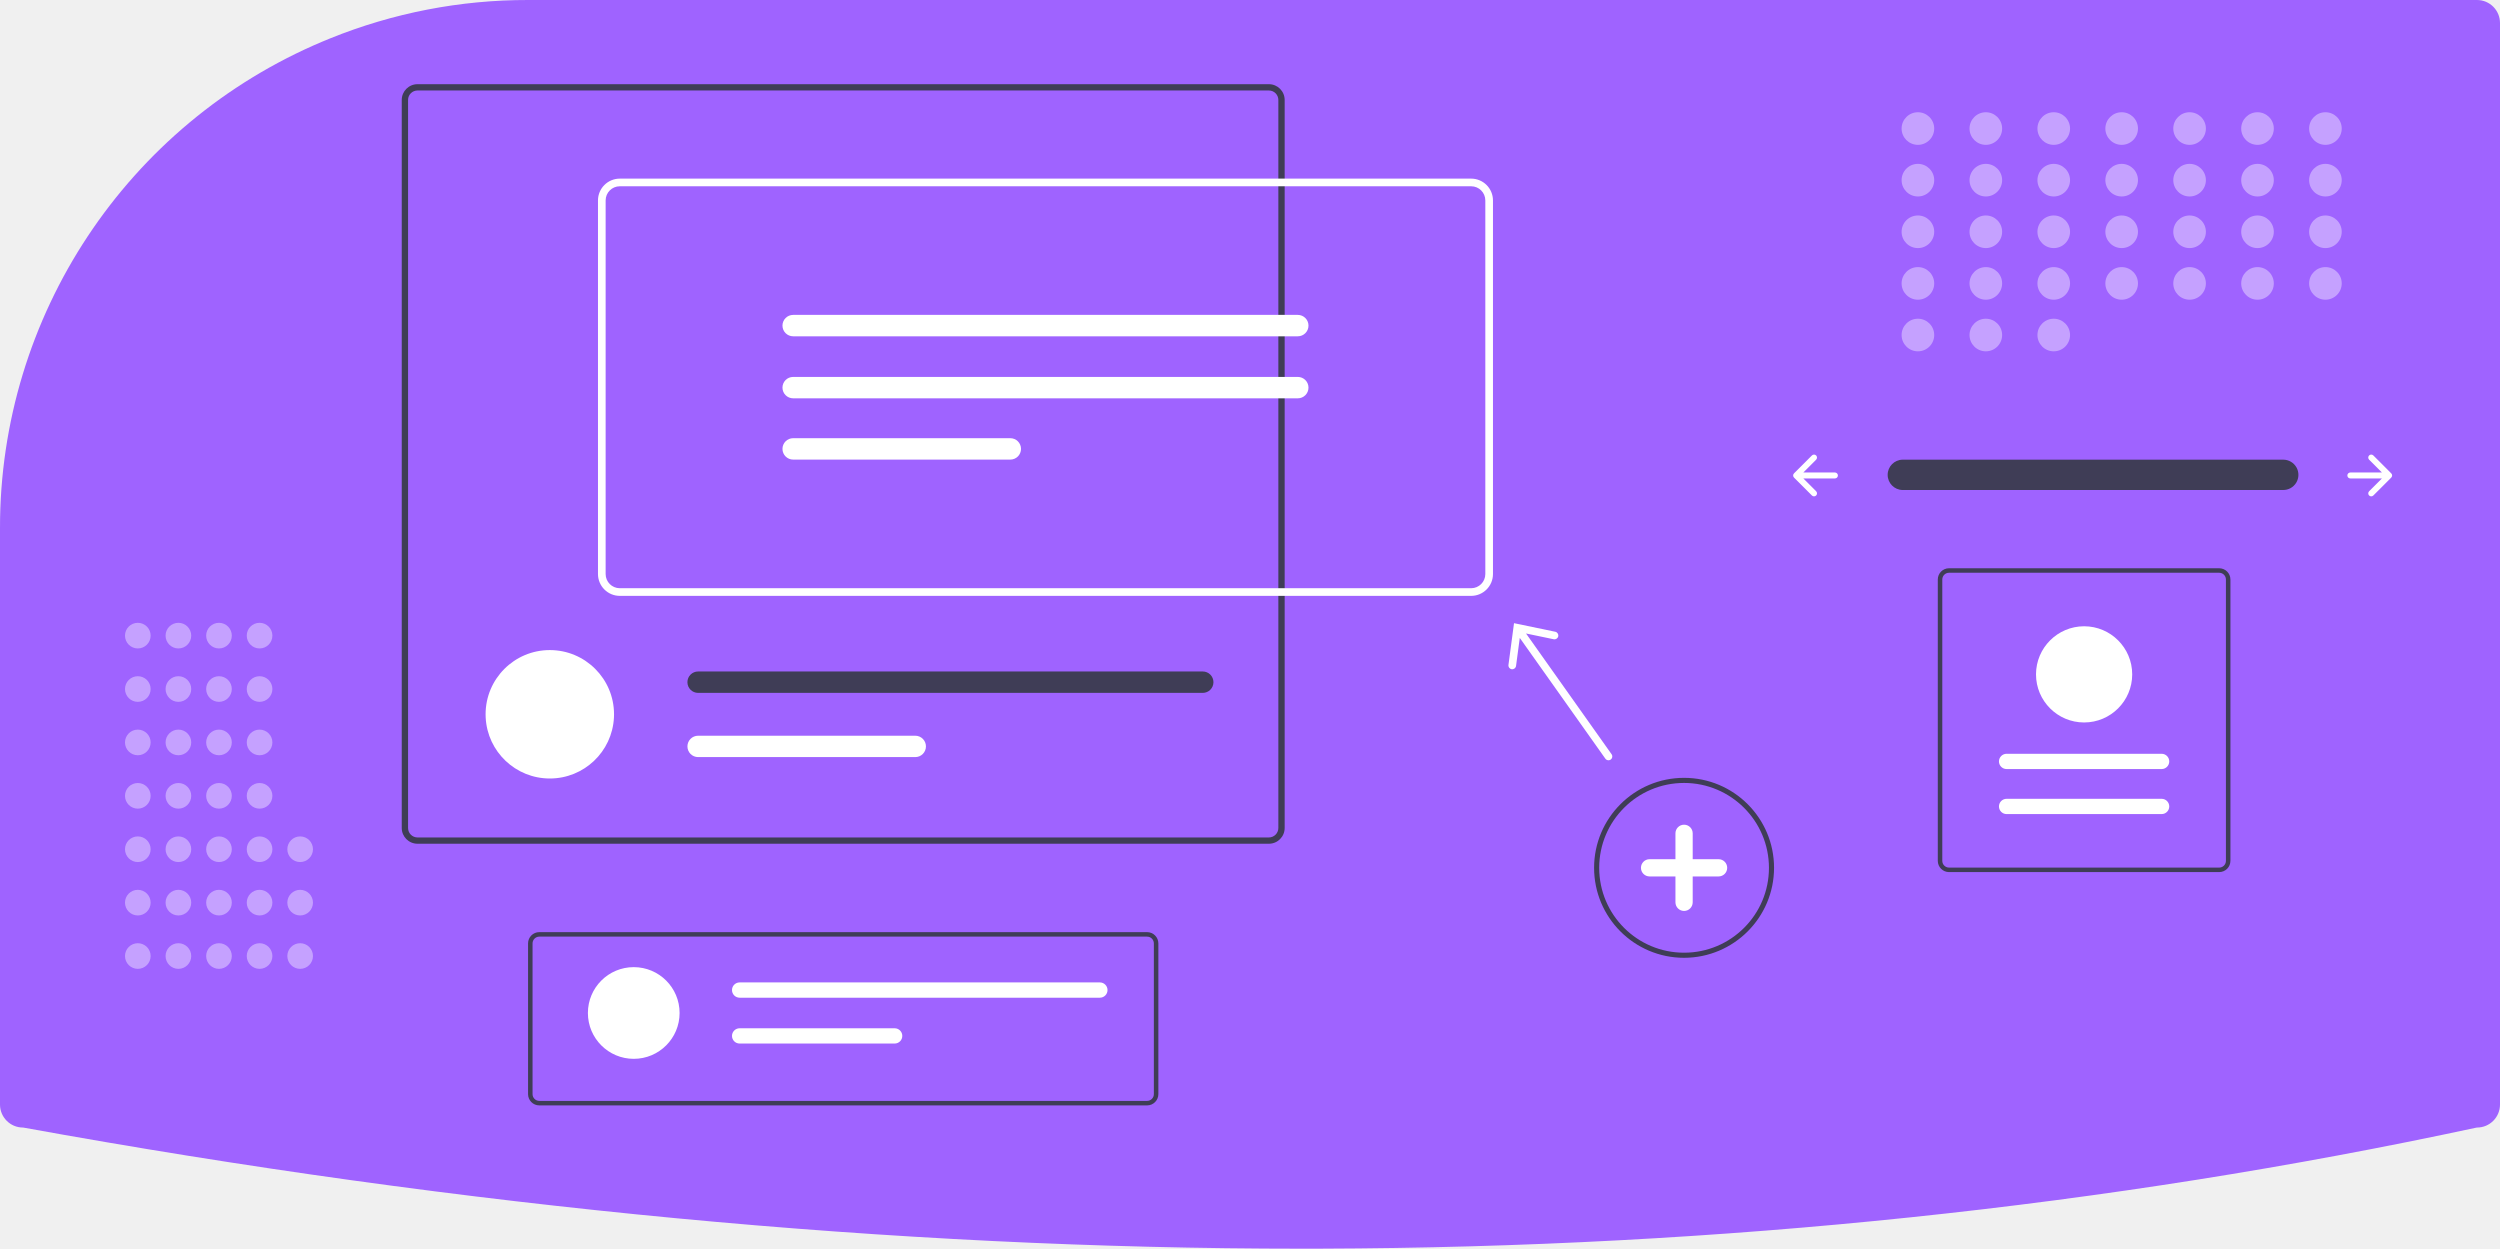
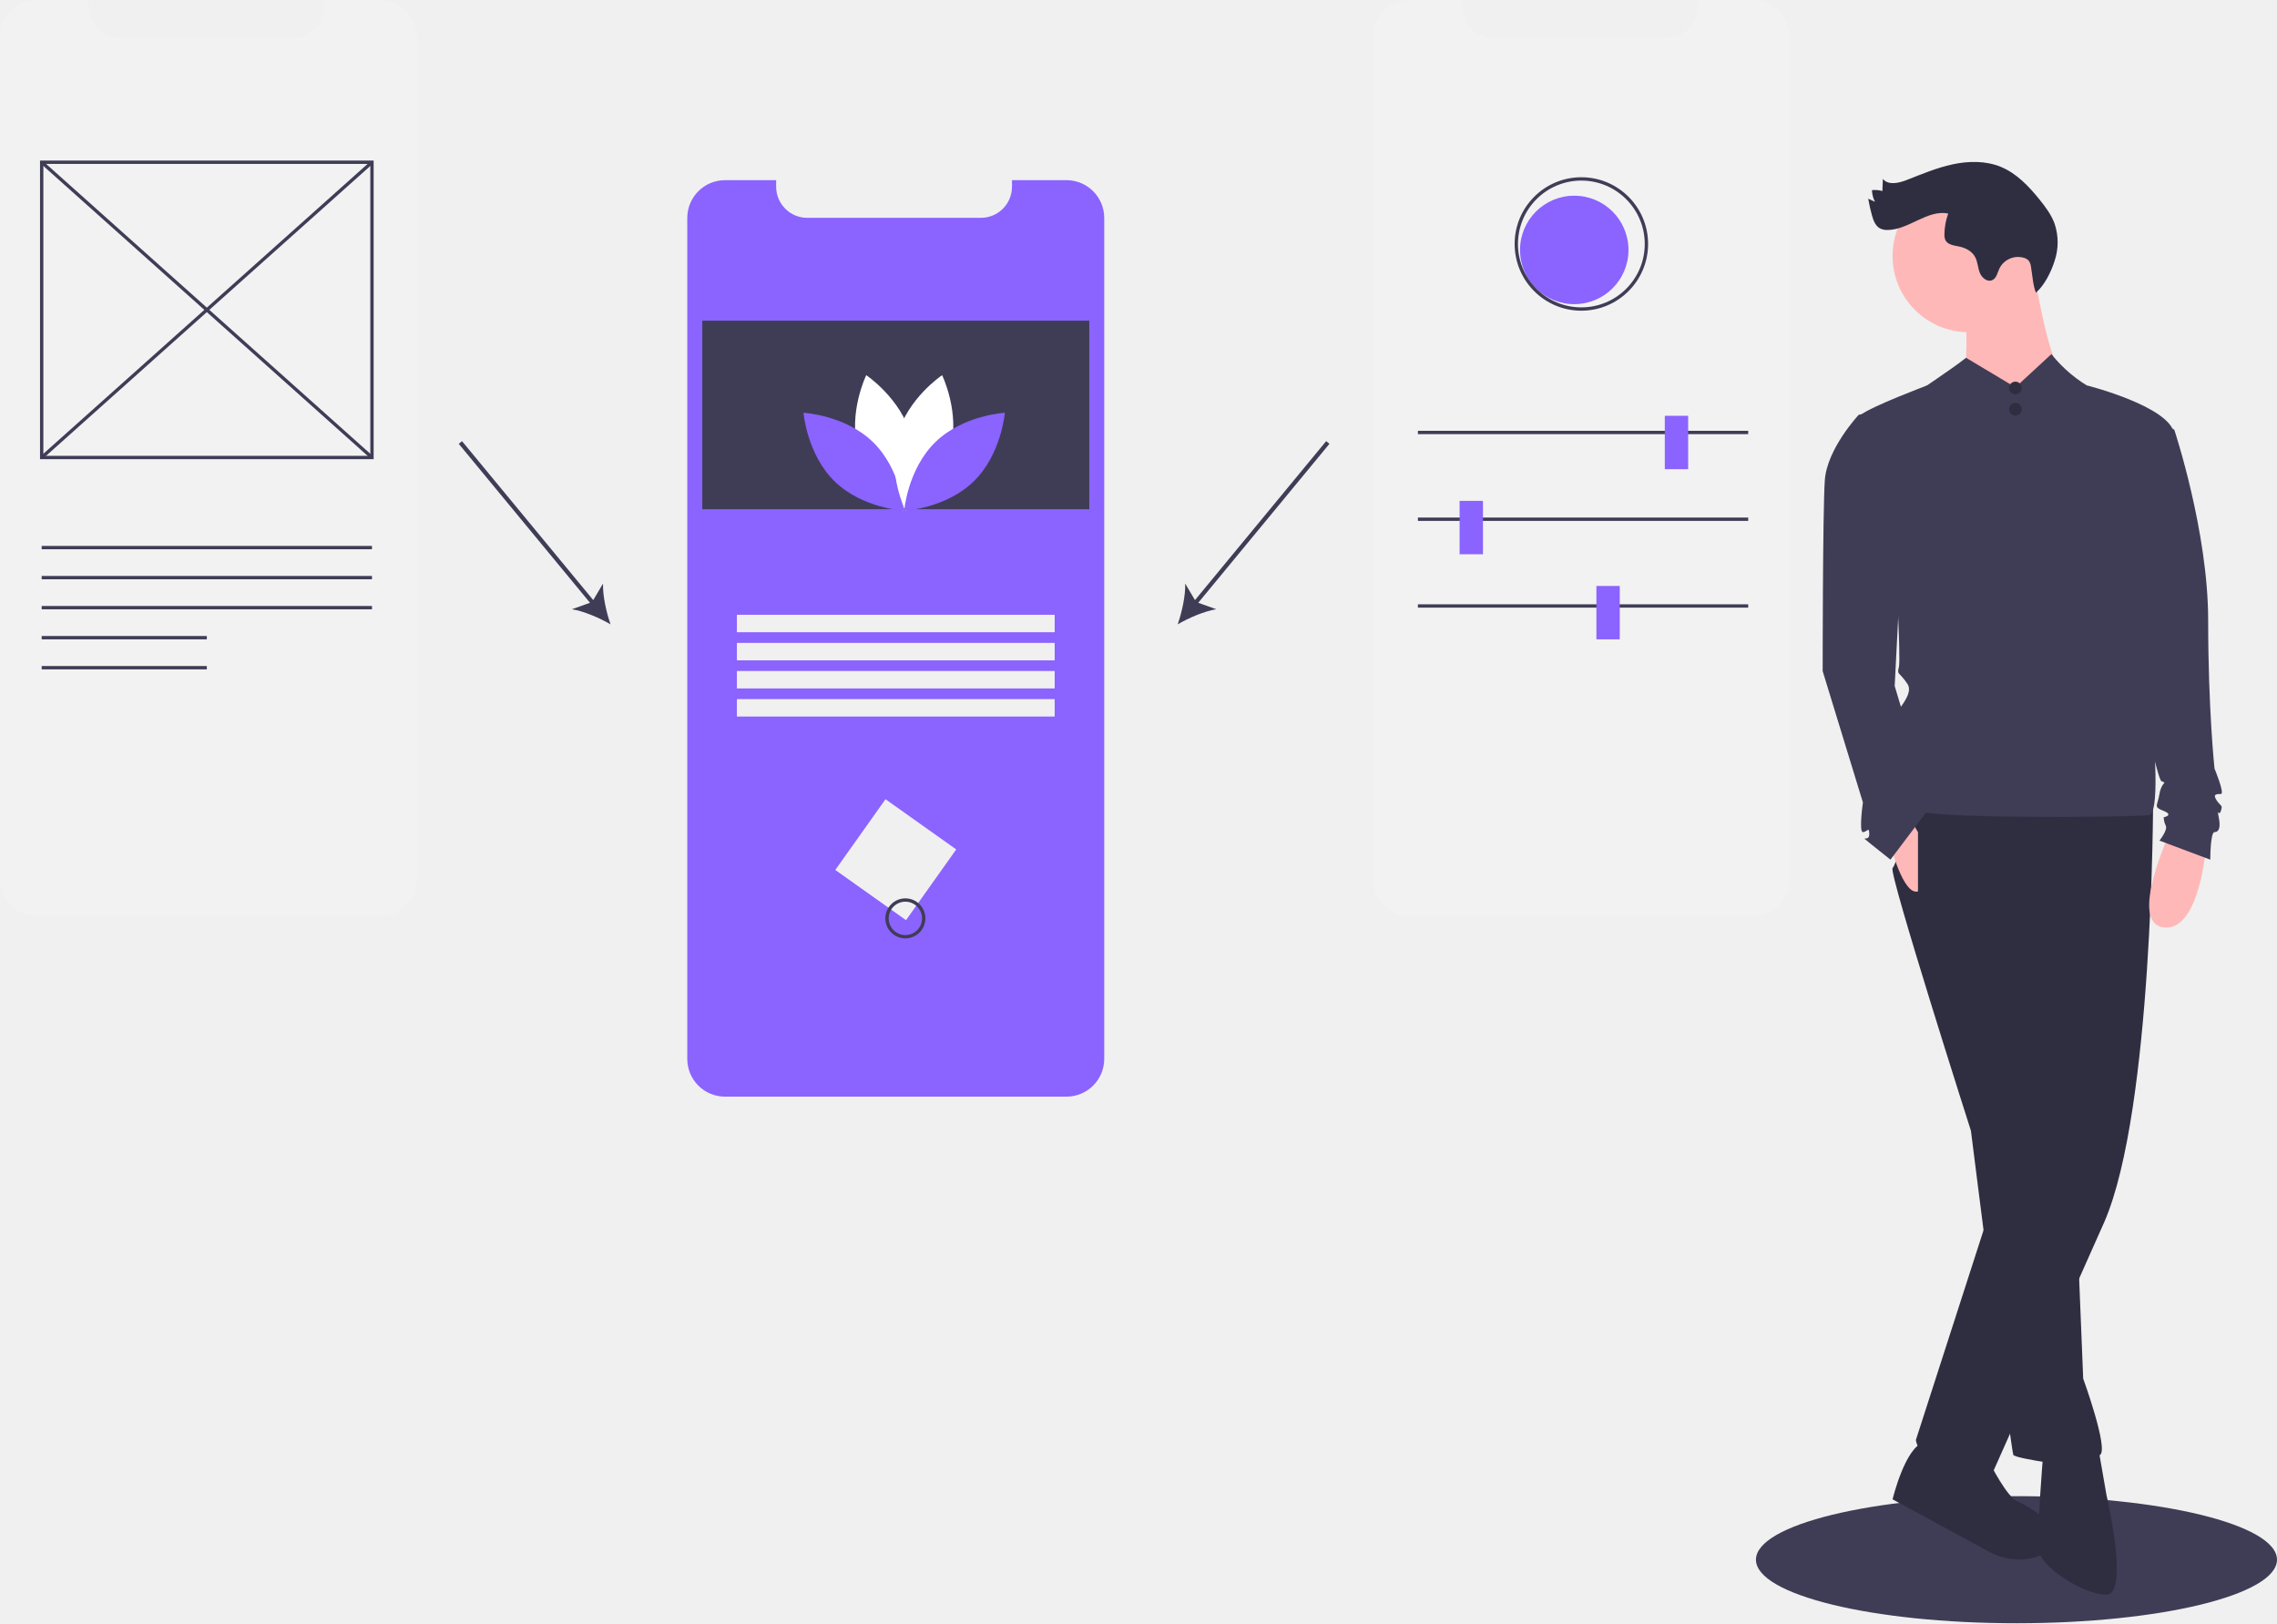
- <svg xmlns="http://www.w3.org/2000/svg" data-name="Layer 1" width="980" height="489.48" viewBox="0 0 980 489.48">
-   <path d="M317.06,205.26a205.979,205.979,0,0,0-77.685,15.067c-.994.407-1.991.816-2.988,1.235A206.781,206.781,0,0,0,110,412.32v225.94a9.01,9.01,0,0,0,9,9l.179.016c173.467,31.502,342.106,47.465,501.372,47.465q3.582,0,7.156-.011c156.555-.477,308.994-16.439,453.083-47.447l.21-.022a9.01,9.01,0,0,0,9-9v-424a9.01,9.01,0,0,0-9-9Z" transform="translate(-110 -205.2598)" fill="#9f63ff" />
-   <path id="f4300551-56ef-4356-8f30-d0080b223343-629" data-name="Path 40" d="M855.799,385.452a5.947,5.947,0,0,0,0,11.892H1004.885a5.947,5.947,0,1,0,.195-11.892q-.098-.002-.195,0Z" transform="translate(-110 -205.2598)" fill="#3f3d56" />
-   <path d="M1038.694,383.797a1.17,1.17,0,0,0,0,1.655l5.023,5.023H1031.331a1.17,1.17,0,1,0,0,2.34H1043.717l-5.023,5.023a1.17,1.17,0,1,0,1.655,1.655l7.02-7.02a1.17,1.17,0,0,0,0-1.655l-7.02-7.02A1.17,1.17,0,0,0,1038.694,383.797Z" transform="translate(-110 -205.2598)" fill="#fff" />
-   <path d="M821.927,383.797a1.17,1.17,0,0,1,0,1.655l-5.023,5.023h12.386a1.17,1.17,0,1,1,0,2.34H816.905l5.023,5.023a1.17,1.17,0,0,1-1.655,1.655l-7.02-7.02a1.17,1.17,0,0,1,0-1.655l7.02-7.02A1.17,1.17,0,0,1,821.927,383.797Z" transform="translate(-110 -205.2598)" fill="#fff" />
-   <g opacity="0.4">
-     <circle cx="751.82" cy="50.39" r="6.39" fill="#fff" />
-     <circle cx="778.445" cy="50.39" r="6.39" fill="#fff" />
-     <circle cx="805.069" cy="50.39" r="6.39" fill="#fff" />
-     <circle cx="831.694" cy="50.39" r="6.39" fill="#fff" />
-     <circle cx="858.318" cy="50.39" r="6.39" fill="#fff" />
-     <circle cx="884.943" cy="50.39" r="6.39" fill="#fff" />
-     <circle cx="911.567" cy="50.39" r="6.39" fill="#fff" />
-     <circle cx="751.82" cy="70.625" r="6.39" fill="#fff" />
-     <circle cx="778.445" cy="70.625" r="6.39" fill="#fff" />
-     <circle cx="805.069" cy="70.625" r="6.39" fill="#fff" />
-     <circle cx="831.694" cy="70.625" r="6.39" fill="#fff" />
-     <circle cx="858.318" cy="70.625" r="6.39" fill="#fff" />
-     <circle cx="884.943" cy="70.625" r="6.39" fill="#fff" />
-     <circle cx="911.567" cy="70.625" r="6.39" fill="#fff" />
-     <circle cx="751.82" cy="90.859" r="6.39" fill="#fff" />
-     <circle cx="778.445" cy="90.859" r="6.39" fill="#fff" />
-     <circle cx="805.069" cy="90.859" r="6.39" fill="#fff" />
-     <circle cx="831.694" cy="90.859" r="6.39" fill="#fff" />
-     <circle cx="858.318" cy="90.859" r="6.39" fill="#fff" />
-     <circle cx="884.943" cy="90.859" r="6.39" fill="#fff" />
-     <circle cx="911.567" cy="90.859" r="6.39" fill="#fff" />
-     <circle cx="751.82" cy="111.094" r="6.39" fill="#fff" />
-     <circle cx="778.445" cy="111.094" r="6.39" fill="#fff" />
-     <circle cx="751.82" cy="131.329" r="6.39" fill="#fff" />
-     <circle cx="778.445" cy="131.329" r="6.39" fill="#fff" />
-     <circle cx="805.069" cy="131.329" r="6.39" fill="#fff" />
-     <circle cx="805.069" cy="111.094" r="6.39" fill="#fff" />
-     <circle cx="831.694" cy="111.094" r="6.39" fill="#fff" />
-     <circle cx="858.318" cy="111.094" r="6.39" fill="#fff" />
-     <circle cx="884.943" cy="111.094" r="6.39" fill="#fff" />
-     <circle cx="911.567" cy="111.094" r="6.39" fill="#fff" />
-   </g>
-   <path d="M770.157,580.719a35.272,35.272,0,1,1,35.272-35.272A35.313,35.313,0,0,1,770.157,580.719Zm0-68.545a33.272,33.272,0,1,0,33.272,33.272A33.31,33.31,0,0,0,770.157,512.174Z" transform="translate(-110 -205.2598)" fill="#3f3d56" />
-   <path d="M783.681,542.065H773.538V531.923a3.381,3.381,0,0,0-6.762,0v10.142H756.634a3.381,3.381,0,0,0,0,6.762h10.142v10.142a3.381,3.381,0,0,0,6.762,0V548.827h10.142a3.381,3.381,0,1,0,0-6.762Z" transform="translate(-110 -205.2598)" fill="#fff" />
-   <g opacity="0.4">
-     <circle cx="54.024" cy="374.766" r="5.024" fill="#fff" />
-     <circle cx="54.024" cy="353.833" r="5.024" fill="#fff" />
-     <circle cx="54.024" cy="332.9" r="5.024" fill="#fff" />
-     <circle cx="54.024" cy="311.967" r="5.024" fill="#fff" />
-     <circle cx="54.024" cy="291.034" r="5.024" fill="#fff" />
-     <circle cx="54.024" cy="270.101" r="5.024" fill="#fff" />
-     <circle cx="54.024" cy="249.168" r="5.024" fill="#fff" />
-     <circle cx="69.933" cy="374.766" r="5.024" fill="#fff" />
-     <circle cx="69.933" cy="353.833" r="5.024" fill="#fff" />
-     <circle cx="69.933" cy="332.9" r="5.024" fill="#fff" />
-     <circle cx="69.933" cy="311.967" r="5.024" fill="#fff" />
-     <circle cx="69.933" cy="291.034" r="5.024" fill="#fff" />
-     <circle cx="69.933" cy="270.101" r="5.024" fill="#fff" />
-     <circle cx="69.933" cy="249.168" r="5.024" fill="#fff" />
-     <circle cx="85.842" cy="374.766" r="5.024" fill="#fff" />
-     <circle cx="85.842" cy="353.833" r="5.024" fill="#fff" />
-     <circle cx="85.842" cy="332.9" r="5.024" fill="#fff" />
-     <circle cx="85.842" cy="311.967" r="5.024" fill="#fff" />
-     <circle cx="85.842" cy="291.034" r="5.024" fill="#fff" />
-     <circle cx="85.842" cy="270.101" r="5.024" fill="#fff" />
-     <circle cx="85.842" cy="249.168" r="5.024" fill="#fff" />
-     <circle cx="101.751" cy="374.766" r="5.024" fill="#fff" />
-     <circle cx="101.751" cy="353.833" r="5.024" fill="#fff" />
-     <circle cx="117.66" cy="374.766" r="5.024" fill="#fff" />
-     <circle cx="117.66" cy="353.833" r="5.024" fill="#fff" />
-     <circle cx="117.66" cy="332.9" r="5.024" fill="#fff" />
-     <circle cx="101.751" cy="332.9" r="5.024" fill="#fff" />
-     <circle cx="101.751" cy="311.967" r="5.024" fill="#fff" />
-     <circle cx="101.751" cy="291.034" r="5.024" fill="#fff" />
-     <circle cx="101.751" cy="270.101" r="5.024" fill="#fff" />
-     <circle cx="101.751" cy="249.168" r="5.024" fill="#fff" />
-   </g>
-   <path d="M607.408,238.262H273.666a6.189,6.189,0,0,0-6.182,6.182v285.383a6.189,6.189,0,0,0,6.182,6.182H607.408a6.189,6.189,0,0,0,6.182-6.182V244.444A6.189,6.189,0,0,0,607.408,238.262Zm3.705,291.566a3.718,3.718,0,0,1-3.705,3.716H273.666a3.711,3.711,0,0,1-3.705-3.716V244.444a3.711,3.711,0,0,1,3.705-3.716H607.408a3.718,3.718,0,0,1,3.705,3.716Z" transform="translate(-110 -205.2598)" fill="#3f3d56" />
-   <path d="M350.702,485.266c0,.44-.012.88-.035,1.308a25.175,25.175,0,0,1-50.281,0c-.023-.428-.035-.868-.035-1.308a25.175,25.175,0,1,1,50.35,0Z" transform="translate(-110 -205.2598)" fill="#fff" />
-   <path d="M581.475,468.479H383.663a4.197,4.197,0,0,0,0,8.394H581.475a4.197,4.197,0,0,0,0-8.394Z" transform="translate(-110 -205.2598)" fill="#3f3d56" />
-   <path d="M468.78,493.66H383.663a4.191,4.191,0,0,0,0,8.382h85.117a4.191,4.191,0,1,0,0-8.382Z" transform="translate(-110 -205.2598)" fill="#fff" />
-   <path d="M686.698,438.841H352.958a8.559,8.559,0,0,1-8.549-8.55V283.829a8.559,8.559,0,0,1,8.549-8.549H686.698a8.559,8.559,0,0,1,8.549,8.549V430.291A8.559,8.559,0,0,1,686.698,438.841ZM352.958,278.28a5.555,5.555,0,0,0-5.549,5.549V430.291a5.556,5.556,0,0,0,5.549,5.55H686.698a5.556,5.556,0,0,0,5.549-5.55V283.829a5.555,5.555,0,0,0-5.549-5.549Z" transform="translate(-110 -205.2598)" fill="#fff" />
-   <path d="M420.924,328.699a4.196,4.196,0,1,0,0,8.392H618.732a4.196,4.196,0,1,0,0-8.392Z" transform="translate(-110 -205.2598)" fill="#fff" />
-   <path d="M420.924,353.012a4.196,4.196,0,0,0,0,8.392H618.732a4.196,4.196,0,0,0,0-8.392Z" transform="translate(-110 -205.2598)" fill="#fff" />
-   <path d="M420.924,377.03a4.196,4.196,0,0,0,0,8.392h85.117a4.196,4.196,0,0,0,0-8.392Z" transform="translate(-110 -205.2598)" fill="#fff" />
-   <path d="M741.724,500.893l-33.52-47.307,10.851,2.261a1.501,1.501,0,1,0,.612-2.939l-16.171-3.366-2.183,16.371a1.501,1.501,0,1,0,2.976.396l1.463-10.993L739.276,502.627a1.5,1.5,0,1,0,2.447-1.734Z" transform="translate(-110 -205.2598)" fill="#fff" />
-   <path d="M559.666,638.58H321.409a4.417,4.417,0,0,1-4.412-4.412V575.067a4.417,4.417,0,0,1,4.412-4.412h238.257a4.417,4.417,0,0,1,4.412,4.412v59.101A4.417,4.417,0,0,1,559.666,638.58Zm-238.257-66.161a2.65,2.65,0,0,0-2.647,2.647v59.101a2.65,2.65,0,0,0,2.647,2.647h238.257a2.65,2.65,0,0,0,2.647-2.647V575.067a2.65,2.65,0,0,0-2.647-2.647Z" transform="translate(-110 -205.2598)" fill="#3f3d56" />
-   <circle cx="248.429" cy="397.09" r="17.973" fill="#fff" />
-   <path d="M399.938,590.368a2.995,2.995,0,1,0,0,5.991H541.153a2.995,2.995,0,1,0,0-5.991Z" transform="translate(-110 -205.2598)" fill="#fff" />
-   <path d="M399.938,608.341a2.995,2.995,0,1,0,0,5.991H460.703a2.995,2.995,0,1,0,0-5.991Z" transform="translate(-110 -205.2598)" fill="#fff" />
-   <path d="M874.024,428.016H979.917a4.417,4.417,0,0,1,4.412,4.412V542.71a4.417,4.417,0,0,1-4.412,4.412H874.024a4.417,4.417,0,0,1-4.412-4.412V432.428A4.417,4.417,0,0,1,874.024,428.016ZM979.917,545.358a2.65,2.65,0,0,0,2.647-2.647V432.428a2.65,2.65,0,0,0-2.647-2.647H874.024a2.65,2.65,0,0,0-2.647,2.647V542.71a2.65,2.65,0,0,0,2.647,2.647Z" transform="translate(-110 -205.2598)" fill="#3f3d56" />
-   <path d="M957.353,524.38a2.995,2.995,0,0,0,0-5.991H896.588a2.995,2.995,0,0,0,0,5.991Z" transform="translate(-110 -205.2598)" fill="#fff" />
-   <path d="M957.353,506.731a2.995,2.995,0,1,0,0-5.991H896.588a2.995,2.995,0,1,0,0,5.991Z" transform="translate(-110 -205.2598)" fill="#fff" />
-   <path d="M926.97,450.758a18.855,18.855,0,1,1-18.855,18.855A18.876,18.876,0,0,1,926.97,450.758Z" transform="translate(-110 -205.2598)" fill="#fff" />
+ <svg xmlns="http://www.w3.org/2000/svg" data-name="Layer 1" width="1075.03" height="766.356" viewBox="0 0 1075.03 766.356">
+   <ellipse cx="952.03" cy="736.356" rx="123" ry="30" fill="#3f3d56" />
+   <path d="M583.821,169.719V566.728a17.839,17.839,0,0,1-17.839,17.831H404.805a17.808,17.808,0,0,1-17.839-17.831V169.719A17.838,17.838,0,0,1,404.805,151.88h24.123v3.095a14.688,14.688,0,0,0,14.688,14.688h81.971A14.688,14.688,0,0,0,540.276,154.975V151.88h25.707A17.833,17.833,0,0,1,583.821,169.719Z" transform="translate(-62.48502 -66.82178)" fill="#8b63ff" />
+   <rect x="331.562" y="151.412" width="182.718" height="88.996" fill="#3f3d56" />
+   <path d="M467.613,279.343c4.783,17.681,21.166,28.631,21.166,28.631s8.628-17.716,3.845-35.398-21.166-28.631-21.166-28.631S462.83,261.662,467.613,279.343Z" transform="translate(-62.48502 -66.82178)" fill="#fff" />
+   <path d="M474.642,275.543c13.125,12.777,14.728,32.417,14.728,32.417s-19.676-1.074-32.801-13.851S441.84,261.692,441.84,261.692,461.517,262.766,474.642,275.543Z" transform="translate(-62.48502 -66.82178)" fill="#8b63ff" />
+   <path d="M511.126,279.343c-4.783,17.681-21.166,28.631-21.166,28.631s-8.628-17.716-3.845-35.398,21.166-28.631,21.166-28.631S515.909,261.662,511.126,279.343Z" transform="translate(-62.48502 -66.82178)" fill="#fff" />
+   <path d="M504.097,275.543c-13.125,12.777-14.728,32.417-14.728,32.417s19.676-1.074,32.801-13.851S536.899,261.692,536.899,261.692,517.222,262.766,504.097,275.543Z" transform="translate(-62.48502 -66.82178)" fill="#8b63ff" />
+   <rect x="347.904" y="290.246" width="150.033" height="8.236" fill="#f0f0f0" />
+   <rect x="347.904" y="303.514" width="150.033" height="8.236" fill="#f0f0f0" />
+   <rect x="347.904" y="316.783" width="150.033" height="8.236" fill="#f0f0f0" />
+   <rect x="347.904" y="330.052" width="150.033" height="8.236" fill="#f0f0f0" />
+   <rect x="464.917" y="452.213" width="40.954" height="40.954" transform="translate(300.7344 -260.5523) rotate(35.37103)" fill="#f0f0f0" />
+   <path d="M489.936,509.851A9.451,9.451,0,1,1,499.387,500.4,9.462,9.462,0,0,1,489.936,509.851Zm0-17.327A7.876,7.876,0,1,0,497.812,500.4,7.885,7.885,0,0,0,489.936,492.524Z" transform="translate(-62.48502 -66.82178)" fill="#3f3d56" />
+   <path d="M259.34,84.66V481.67a17.839,17.839,0,0,1-17.839,17.831H80.324A17.808,17.808,0,0,1,62.485,481.67V84.66A17.838,17.838,0,0,1,80.324,66.822h24.123V69.917a14.688,14.688,0,0,0,14.688,14.688h81.971A14.688,14.688,0,0,0,215.795,69.917V66.822h25.706A17.833,17.833,0,0,1,259.34,84.66Z" transform="translate(-62.48502 -66.82178)" fill="#f2f2f2" />
+   <path d="M238.894,283.603H81.379V142.627H238.894Zm-155.94-1.575H237.319V144.202H82.954Z" transform="translate(-62.48502 -66.82178)" fill="#3f3d56" />
+   <rect x="159.349" y="108.532" width="1.575" height="209.165" transform="translate(-167.9586 123.6472) rotate(-48.20522)" fill="#3f3d56" />
+   <rect x="55.554" y="212.327" width="209.165" height="1.575" transform="translate(-163.7687 94.12913) rotate(-41.79384)" fill="#3f3d56" />
+   <rect x="19.682" y="257.735" width="155.94" height="1.575" fill="#3f3d56" />
+   <rect x="19.682" y="271.911" width="155.94" height="1.575" fill="#3f3d56" />
+   <rect x="19.682" y="286.088" width="155.94" height="1.575" fill="#3f3d56" />
+   <rect x="19.682" y="300.264" width="77.97" height="1.575" fill="#3f3d56" />
+   <rect x="19.682" y="314.44" width="77.97" height="1.575" fill="#3f3d56" />
+   <path d="M907.515,84.66V481.67a17.839,17.839,0,0,1-17.839,17.831H728.499a17.808,17.808,0,0,1-17.839-17.831V84.66a17.838,17.838,0,0,1,17.839-17.839h24.123V69.917a14.688,14.688,0,0,0,14.688,14.688h81.971A14.688,14.688,0,0,0,863.97,69.917V66.822h25.706A17.833,17.833,0,0,1,907.515,84.66Z" transform="translate(-62.48502 -66.82178)" fill="#f2f2f2" />
+   <rect x="669.432" y="203.392" width="155.94" height="1.575" fill="#3f3d56" />
+   <rect x="669.432" y="244.346" width="155.94" height="1.575" fill="#3f3d56" />
+   <rect x="669.432" y="285.3" width="155.94" height="1.575" fill="#3f3d56" />
+   <circle cx="743.242" cy="117.997" r="25.602" fill="#8b63ff" />
+   <rect x="785.993" y="196.304" width="11.026" height="25.202" fill="#8b63ff" />
+   <rect x="689.121" y="236.47" width="11.026" height="25.202" fill="#8b63ff" />
+   <rect x="753.703" y="276.637" width="11.026" height="25.202" fill="#8b63ff" />
+   <path d="M809.088,213.508a31.503,31.503,0,1,1,31.503-31.503A31.539,31.539,0,0,1,809.088,213.508Zm0-61.431a29.928,29.928,0,1,0,29.928,29.928A29.962,29.962,0,0,0,809.088,152.078Z" transform="translate(-62.48502 -66.82178)" fill="#3f3d56" />
+   <rect x="310.446" y="264.368" width="2" height="99.257" transform="translate(-191.1199 203.3461) rotate(-39.54617)" fill="#3f3d56" />
+   <path d="M350.73,361.573c-5.241-3.038-12.501-6.182-18.219-7.126l9.525-3.403L347.179,342.336C347.023,348.129,348.737,355.853,350.73,361.573Z" transform="translate(-62.48502 -66.82178)" fill="#3f3d56" />
+   <rect x="608.161" y="312.996" width="99.257" height="2.001" transform="translate(-65.56767 554.6293) rotate(-50.46658)" fill="#3f3d56" />
+   <path d="M618.506,361.573c1.991-5.721,3.705-13.445,3.55-19.238l5.144,8.709,9.524,3.402C631.005,355.389,623.746,358.534,618.506,361.573Z" transform="translate(-62.48502 -66.82178)" fill="#3f3d56" />
+   <path d="M1079.015,444.678s0,146-23,199l-53,119s-34-2-36-16l40-124,24-73,6-114Z" transform="translate(-62.48502 -66.82178)" fill="#2f2e41" />
+   <path d="M1046.015,448.678l-9,61,6,134,3,74s12,33,8,36l-8,6s-32-4-33-6-20-153-20-153-39-122-37-124,11-32,11-32Z" transform="translate(-62.48502 -66.82178)" fill="#2f2e41" />
+   <path d="M1053.015,749.678l4,23s11,47,0,47-31-13-32-21,2-44,2-44Z" transform="translate(-62.48502 -66.82178)" fill="#2f2e41" />
+   <path d="M1002.015,757.678s8,16,13,18,27.77,15.083,14.385,23.541-27.385.459-27.385.459l-46-25s6-25,15-27S1002.015,757.678,1002.015,757.678Z" transform="translate(-62.48502 -66.82178)" fill="#2f2e41" />
+   <circle cx="929.53" cy="120.856" r="36" fill="#ffb8b8" />
+   <path d="M1022.015,190.678s7,46,14,52-15,27-25,26-21-23-21-23,3-29-2-37S1022.015,190.678,1022.015,190.678Z" transform="translate(-62.48502 -66.82178)" fill="#ffb8b8" />
+   <path d="M1014.015,249.678,1031,234a64.292,64.292,0,0,0,20.015,16.678c13,7-25,79-25,79l-61-76s19.402-12.897,25.701-17.948Z" transform="translate(-62.48502 -66.82178)" fill="#3f3d56" />
+   <path d="M1024.015,310.678s26.8-46.719,23.9-61.86c0,0,39.1,9.86,41.1,22.86s-19,60-19,60,17,119,7,120-110,2-112-3,2-20-4-25-13-2-10-10,16-18,12-24-5-4-4-8-2-57-2-57-21-58-16-62,31.228-13.86,31.228-13.86Z" transform="translate(-62.48502 -66.82178)" fill="#3f3d56" />
+   <path d="M1104.015,466.678s-3,40-20,38,3-45,3-45Z" transform="translate(-62.48502 -66.82178)" fill="#ffb8b8" />
+   <path d="M955.015,465.678s6,24,13,22v-28l-3-5Z" transform="translate(-62.48502 -66.82178)" fill="#ffb8b8" />
+   <path d="M1021.377,192.857a6.222,6.222,0,0,0-1.027-2.895,4.694,4.694,0,0,0-2.188-1.387,9.833,9.833,0,0,0-11.717,5.021c-.923,2.014-1.367,4.607-3.392,5.504-2.354,1.043-4.966-1.177-5.89-3.58s-.95-5.126-2.183-7.386c-1.462-2.68-4.418-4.26-7.404-4.893-2.475-.525-5.504-.8-6.62-3.07a6.078,6.078,0,0,1-.452-2.744,28.964,28.964,0,0,1,1.787-9.792c-9.797-1.957-18.511,7.604-28.501,7.758a7.525,7.525,0,0,1-3.676-.72c-2.216-1.184-3.18-3.808-3.848-6.231q-1.064-3.86-1.751-7.81L947.714,162.1a12.551,12.551,0,0,1-1.425-5.512,13.192,13.192,0,0,1,4.918.415l.233-5.734c2.472,3.134,7.4,2.033,11.119.582,7.177-2.8,14.317-5.831,21.849-7.447s15.606-1.735,22.729,1.201c7.485,3.085,13.256,9.22,18.34,15.521,2.818,3.493,5.542,7.164,7.063,11.386a27.595,27.595,0,0,1-.06,17.601c-1.64,5.134-4.688,11.344-8.792,14.902C1022.253,201.38,1022.058,196.744,1021.377,192.857Z" transform="translate(-62.48502 -66.82178)" fill="#2f2e41" />
+   <path d="M953.015,259.678l-13,3s-15,16-16,31-1,90-1,90l19,62s-2,14,0,14,3-3,3,1-5,0,0,4l10,8,16.713-22.158s1.287-8.842-1.713-10.842-3-3-2-6,3-4,2-6-4-5-4-7,0-4-1-5-8-25-8-25l4-78Z" transform="translate(-62.48502 -66.82178)" fill="#3f3d56" />
+   <path d="M1079.015,264.678l10,5s16,48,16,90,3,70,3,70,5,12,3,12-4,0-2,3,3,2,2,5-2-2-1,3,0,7-2,7-2,13-2,13l-24-9s4-5,3-7a9.965,9.965,0,0,1-1-4s5-1,0-3-3-2-2-8,4-5,1-6-21-94-21-94Z" transform="translate(-62.48502 -66.82178)" fill="#3f3d56" />
+   <circle cx="951.515" cy="183.178" r="3" fill="#2f2e41" />
+   <circle cx="951.515" cy="193.178" r="3" fill="#2f2e41" />
</svg>
